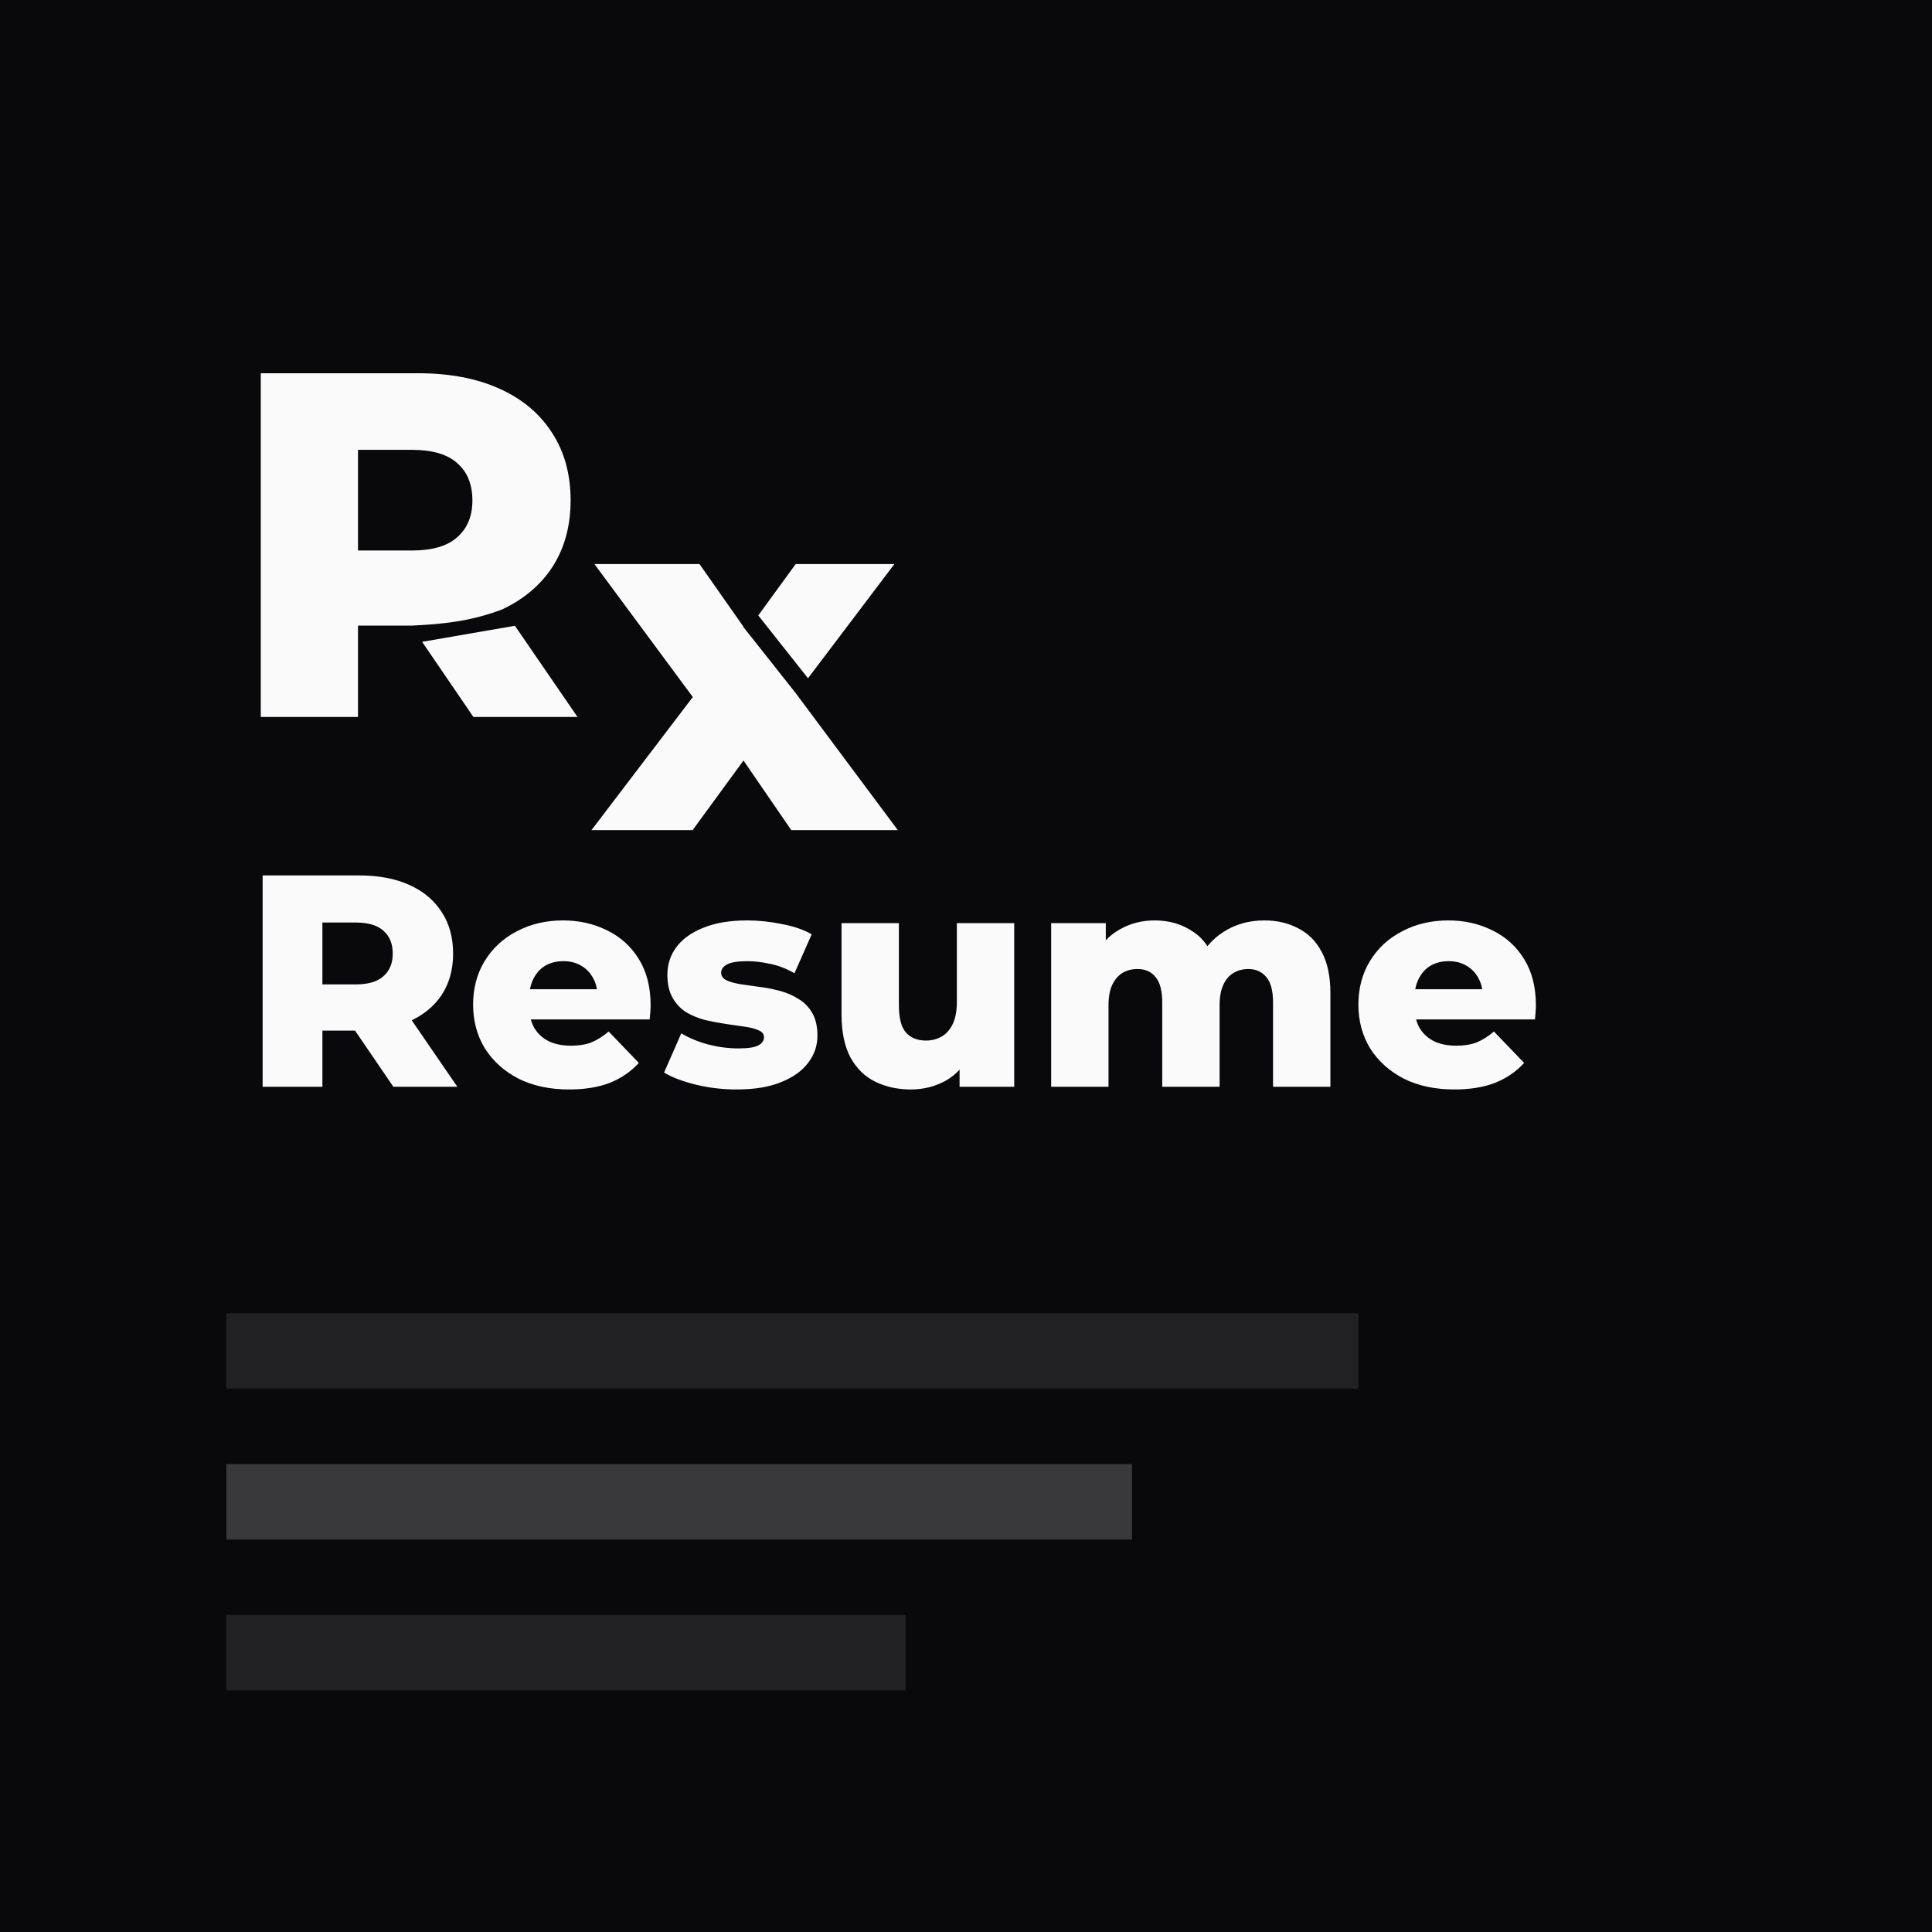
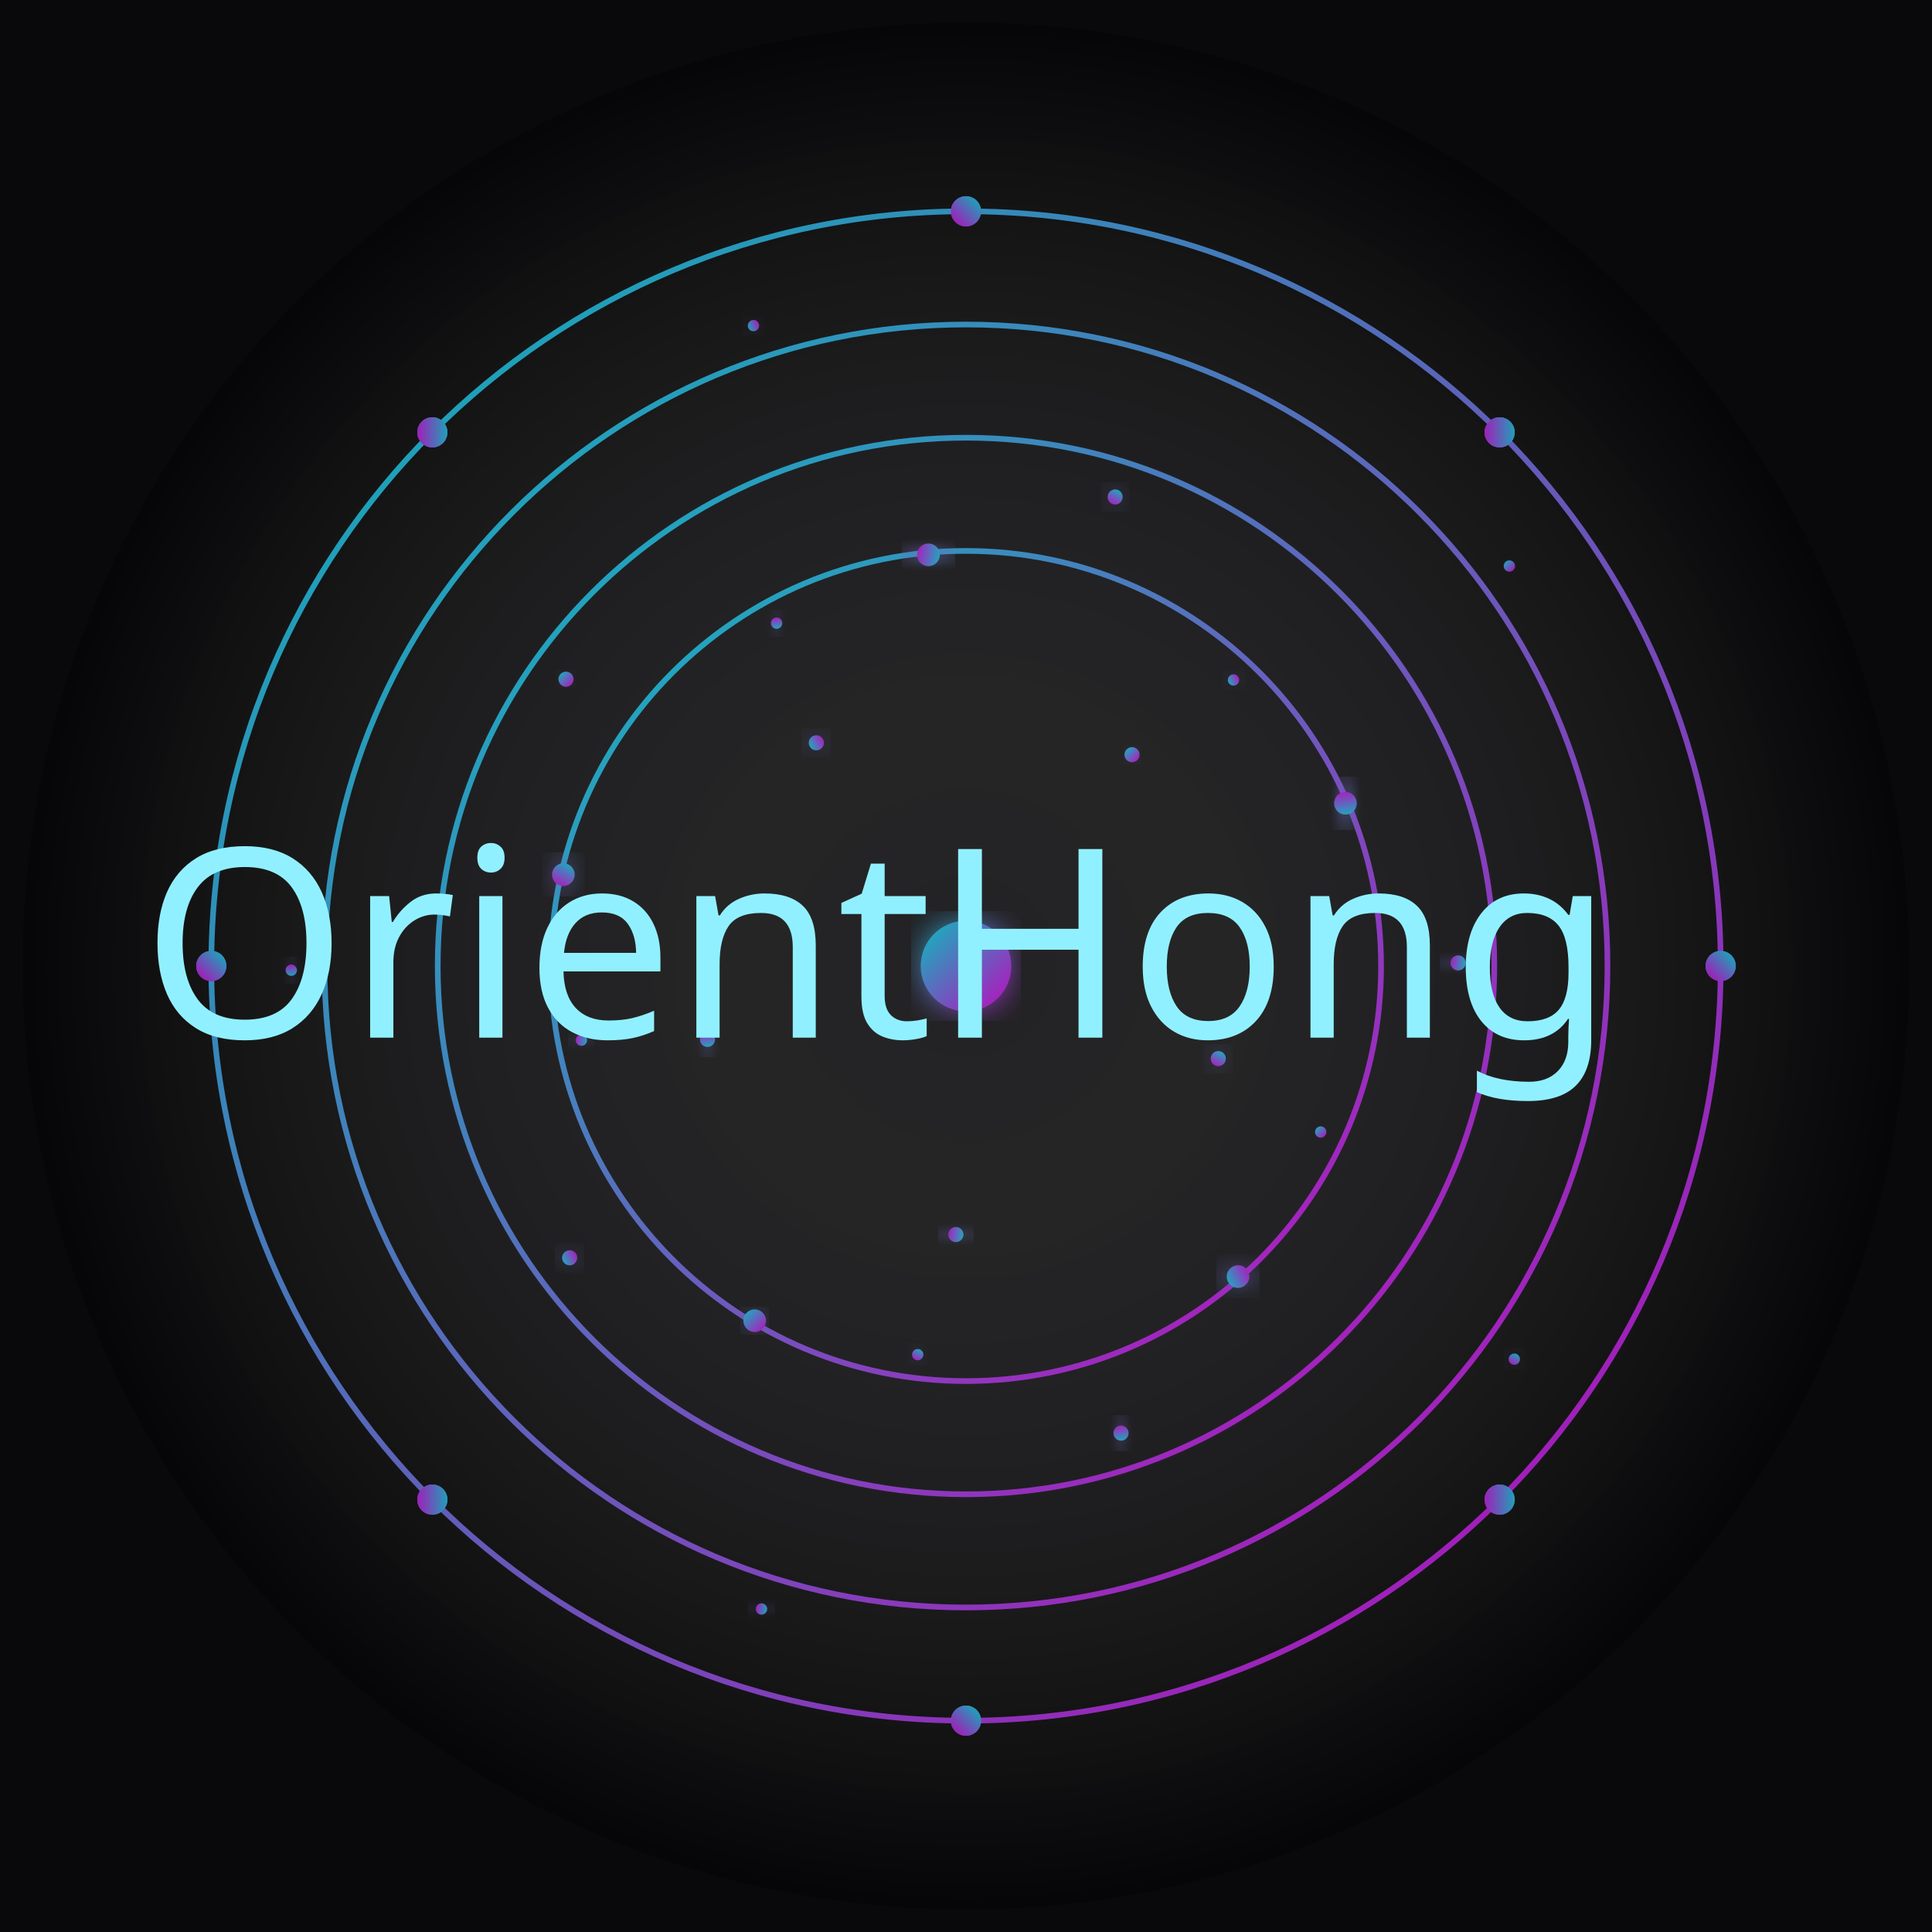
- <svg xmlns="http://www.w3.org/2000/svg" width="512" height="512" viewBox="0 0 512 512" fill="none">
-   <rect width="512" height="512" fill="#09090B" />
-   <path fill-rule="evenodd" clip-rule="evenodd" d="M183.603 184.722L156.74 220H183.545L197.032 201.54L209.701 220H237.938L211.008 183.874L211.014 183.866L210.81 183.608L205.927 177.44L197.895 167.292L197.882 167.31L197.669 167.007L196.926 166.068L196.98 166.025L185.367 149.472H157.52L183.603 184.722ZM200.951 163.096L214.129 179.747L237.027 149.472H210.872L200.951 163.096Z" fill="#FAFAFA" />
-   <path fill-rule="evenodd" clip-rule="evenodd" d="M69.109 98.912V190H94.874V165.797H108.938L108.938 165.797C108.943 165.797 108.948 165.797 108.953 165.797C118.377 165.381 125.285 164.448 133.094 161.494C133.195 161.455 133.296 161.417 133.397 161.378L133.382 161.356C138.893 158.705 143.19 155.066 146.273 150.442C149.569 145.41 151.218 139.468 151.218 132.615C151.218 125.675 149.569 119.689 146.273 114.658C142.976 109.539 138.292 105.636 132.219 102.946C126.234 100.257 119.077 98.912 110.749 98.912H69.109ZM136.456 165.836L111.867 170.09L125.453 190H153.039L136.456 165.836ZM94.874 145.888H109.187C114.566 145.888 118.556 144.716 121.159 142.374C123.848 140.032 125.193 136.779 125.193 132.615C125.193 128.364 123.848 125.068 121.159 122.725C118.556 120.383 114.566 119.212 109.187 119.212H94.874V145.888Z" fill="#FAFAFA" />
-   <path d="M69.6 288V232H95.2C100.32 232 104.72 232.827 108.4 234.48C112.133 236.133 115.013 238.533 117.04 241.68C119.067 244.773 120.08 248.453 120.08 252.72C120.08 256.933 119.067 260.587 117.04 263.68C115.013 266.72 112.133 269.067 108.4 270.72C104.72 272.32 100.32 273.12 95.2 273.12H78.4L85.44 266.48V288H69.6ZM104.24 288L90.32 267.6H107.2L121.2 288H104.24ZM85.44 268.16L78.4 260.88H94.24C97.547 260.88 100 260.16 101.6 258.72C103.253 257.28 104.08 255.28 104.08 252.72C104.08 250.107 103.253 248.08 101.6 246.64C100 245.2 97.547 244.48 94.24 244.48H78.4L85.44 237.2V268.16ZM150.819 288.72C145.699 288.72 141.219 287.76 137.379 285.84C133.592 283.867 130.632 281.2 128.499 277.84C126.419 274.427 125.379 270.56 125.379 266.24C125.379 261.92 126.392 258.08 128.419 254.72C130.499 251.307 133.352 248.667 136.979 246.8C140.605 244.88 144.685 243.92 149.219 243.92C153.485 243.92 157.379 244.8 160.899 246.56C164.419 248.267 167.219 250.8 169.299 254.16C171.379 257.52 172.419 261.6 172.419 266.4C172.419 266.933 172.392 267.547 172.339 268.24C172.285 268.933 172.232 269.573 172.179 270.16H137.859V262.16H164.099L158.339 264.4C158.392 262.427 158.019 260.72 157.219 259.28C156.472 257.84 155.405 256.72 154.019 255.92C152.685 255.12 151.112 254.72 149.299 254.72C147.485 254.72 145.885 255.12 144.499 255.92C143.165 256.72 142.125 257.867 141.379 259.36C140.632 260.8 140.259 262.507 140.259 264.48V266.8C140.259 268.933 140.685 270.773 141.539 272.32C142.445 273.867 143.725 275.067 145.379 275.92C147.032 276.72 149.005 277.12 151.299 277.12C153.432 277.12 155.245 276.827 156.739 276.24C158.285 275.6 159.805 274.64 161.299 273.36L169.299 281.68C167.219 283.973 164.659 285.733 161.619 286.96C158.579 288.133 154.979 288.72 150.819 288.72ZM195.187 288.72C191.507 288.72 187.907 288.293 184.387 287.44C180.92 286.587 178.12 285.52 175.987 284.24L180.547 273.84C182.574 275.067 184.947 276.053 187.667 276.8C190.387 277.493 193.054 277.84 195.667 277.84C198.227 277.84 199.987 277.573 200.947 277.04C201.96 276.507 202.467 275.787 202.467 274.88C202.467 274.027 201.987 273.413 201.027 273.04C200.12 272.613 198.894 272.293 197.347 272.08C195.854 271.867 194.2 271.627 192.387 271.36C190.574 271.093 188.734 270.747 186.867 270.32C185.054 269.84 183.374 269.147 181.827 268.24C180.334 267.28 179.134 266 178.227 264.4C177.32 262.8 176.867 260.773 176.867 258.32C176.867 255.547 177.667 253.093 179.267 250.96C180.92 248.773 183.32 247.067 186.467 245.84C189.614 244.56 193.454 243.92 197.987 243.92C201.027 243.92 204.094 244.24 207.187 244.88C210.334 245.467 212.974 246.373 215.107 247.6L210.547 257.92C208.414 256.693 206.28 255.867 204.147 255.44C202.014 254.96 199.987 254.72 198.067 254.72C195.507 254.72 193.694 255.013 192.627 255.6C191.614 256.187 191.107 256.907 191.107 257.76C191.107 258.613 191.56 259.28 192.467 259.76C193.374 260.187 194.574 260.533 196.067 260.8C197.614 261.013 199.294 261.253 201.107 261.52C202.92 261.733 204.734 262.08 206.547 262.56C208.414 263.04 210.094 263.76 211.587 264.72C213.134 265.627 214.36 266.88 215.267 268.48C216.174 270.027 216.627 272.027 216.627 274.48C216.627 277.147 215.8 279.547 214.147 281.68C212.547 283.813 210.147 285.52 206.947 286.8C203.8 288.08 199.88 288.72 195.187 288.72ZM241.417 288.72C237.897 288.72 234.724 288.027 231.897 286.64C229.124 285.253 226.937 283.093 225.337 280.16C223.79 277.173 223.017 273.413 223.017 268.88V244.64H238.217V266.4C238.217 269.76 238.83 272.16 240.057 273.6C241.337 275.04 243.124 275.76 245.417 275.76C246.91 275.76 248.27 275.413 249.497 274.72C250.724 274.027 251.71 272.933 252.457 271.44C253.204 269.893 253.577 267.92 253.577 265.52V244.64H268.777V288H254.297V275.76L257.097 279.2C255.604 282.4 253.444 284.8 250.617 286.4C247.79 287.947 244.724 288.72 241.417 288.72ZM335.048 243.92C338.408 243.92 341.394 244.613 344.008 246C346.674 247.333 348.754 249.413 350.248 252.24C351.794 255.067 352.568 258.72 352.568 263.2V288H337.368V265.68C337.368 262.587 336.781 260.347 335.608 258.96C334.434 257.52 332.834 256.8 330.808 256.8C329.368 256.8 328.061 257.147 326.888 257.84C325.714 258.533 324.808 259.6 324.168 261.04C323.528 262.427 323.208 264.24 323.208 266.48V288H308.008V265.68C308.008 262.587 307.421 260.347 306.248 258.96C305.128 257.52 303.528 256.8 301.448 256.8C299.954 256.8 298.621 257.147 297.448 257.84C296.328 258.533 295.421 259.6 294.728 261.04C294.088 262.427 293.768 264.24 293.768 266.48V288H278.568V244.64H293.048V256.72L290.168 253.28C291.768 250.187 293.954 247.867 296.728 246.32C299.501 244.72 302.594 243.92 306.008 243.92C309.901 243.92 313.314 244.933 316.248 246.96C319.234 248.933 321.234 252.027 322.248 256.24L317.288 255.2C318.834 251.68 321.154 248.933 324.248 246.96C327.394 244.933 330.994 243.92 335.048 243.92ZM385.428 288.72C380.308 288.72 375.828 287.76 371.988 285.84C368.201 283.867 365.241 281.2 363.108 277.84C361.028 274.427 359.988 270.56 359.988 266.24C359.988 261.92 361.001 258.08 363.028 254.72C365.108 251.307 367.961 248.667 371.588 246.8C375.215 244.88 379.295 243.92 383.828 243.92C388.095 243.92 391.988 244.8 395.508 246.56C399.028 248.267 401.828 250.8 403.908 254.16C405.988 257.52 407.028 261.6 407.028 266.4C407.028 266.933 407.001 267.547 406.948 268.24C406.895 268.933 406.841 269.573 406.788 270.16H372.468V262.16H398.708L392.948 264.4C393.001 262.427 392.628 260.72 391.828 259.28C391.081 257.84 390.015 256.72 388.628 255.92C387.295 255.12 385.721 254.72 383.908 254.72C382.095 254.72 380.495 255.12 379.108 255.92C377.775 256.72 376.735 257.867 375.988 259.36C375.241 260.8 374.868 262.507 374.868 264.48V266.8C374.868 268.933 375.295 270.773 376.148 272.32C377.055 273.867 378.335 275.067 379.988 275.92C381.641 276.72 383.615 277.12 385.908 277.12C388.041 277.12 389.855 276.827 391.348 276.24C392.895 275.6 394.415 274.64 395.908 273.36L403.908 281.68C401.828 283.973 399.268 285.733 396.228 286.96C393.188 288.133 389.588 288.72 385.428 288.72Z" fill="#FAFAFA" />
-   <line opacity="0.1" x1="60" y1="358" x2="360" y2="358" stroke="#FAFAFA" stroke-width="20" stroke-miterlimit="16" />
-   <line opacity="0.2" x1="60" y1="398" x2="300" y2="398" stroke="#FAFAFA" stroke-width="20" stroke-miterlimit="16" />
-   <line opacity="0.1" x1="60" y1="438" x2="240" y2="438" stroke="#FAFAFA" stroke-width="20" stroke-miterlimit="16" />
+ <svg xmlns="http://www.w3.org/2000/svg" viewBox="0 0 512 512">
+   <defs>
+     <linearGradient id="grad1" x1="0%" y1="0%" x2="100%" y2="100%">
+       <stop offset="0" style="stop-color:#00ffff;stop-opacity:1" />
+       <stop offset="1" style="stop-color:#ff00ff;stop-opacity:1" />
+     </linearGradient>
+     <radialGradient id="grad2" cx="50%" cy="50%" r="50%">
+       <stop offset="0" style="stop-color:#ffffff;stop-opacity:0.1" />
+       <stop offset="1" style="stop-color:#000000;stop-opacity:0.3" />
+     </radialGradient>
+     <filter id="glow">
+       <feGaussianBlur stdDeviation="4" result="coloredBlur" />
+       <feMerge>
+         <feMergeNode in="coloredBlur" />
+         <feMergeNode in="SourceGraphic" />
+       </feMerge>
+     </filter>
+   </defs>
+   <rect width="512" height="512" style="paint-order: stroke; fill: rgb(9, 9, 11);" />
+   <circle cx="256" cy="256" r="250" fill="url(#grad2)" />
+   <g opacity="0.7">
+     <circle cx="256" cy="256" r="200" fill="none" stroke="url(#grad1)" stroke-width="1.5" />
+     <circle cx="256" cy="256" r="170" fill="none" stroke="url(#grad1)" stroke-width="1.5" />
+     <circle cx="256" cy="256" r="140" fill="none" stroke="url(#grad1)" stroke-width="1.5" />
+     <circle cx="256" cy="256" r="110" fill="none" stroke="url(#grad1)" stroke-width="1.5" />
+     <g id="radialLines">
+       <line x1="256" y1="256" x2="456" y2="256" stroke="url(#grad1)" stroke-width="1" />
+       <line x1="256" y1="256" x2="56" y2="256" stroke="url(#grad1)" stroke-width="1" />
+       <line x1="256" y1="256" x2="256" y2="456" stroke="url(#grad1)" stroke-width="1" />
+       <line x1="256" y1="256" x2="256" y2="56" stroke="url(#grad1)" stroke-width="1" />
+     </g>
+     <g transform="matrix(0.7071068, 0.7071068, -0.7071068, 0.7071068, 256, -106.0387)">
+       <line x1="256" y1="256" x2="456" y2="256" stroke="url(#grad1)" stroke-width="1" />
+       <line x1="256" y1="256" x2="56" y2="256" stroke="url(#grad1)" stroke-width="1" />
+       <line x1="256" y1="256" x2="256" y2="456" stroke="url(#grad1)" stroke-width="1" />
+       <line x1="256" y1="256" x2="256" y2="56" stroke="url(#grad1)" stroke-width="1" />
+     </g>
+     <g transform="matrix(0, 1, -1, 0, 512, 0)">
+       <line x1="256" y1="256" x2="456" y2="256" stroke="url(#grad1)" stroke-width="1" />
+       <line x1="256" y1="256" x2="56" y2="256" stroke="url(#grad1)" stroke-width="1" />
+       <line x1="256" y1="256" x2="256" y2="456" stroke="url(#grad1)" stroke-width="1" />
+       <line x1="256" y1="256" x2="256" y2="56" stroke="url(#grad1)" stroke-width="1" />
+     </g>
+     <g transform="matrix(-0.7071068, 0.7071068, -0.7071068, -0.7071068, 618.0387, 256)">
+       <line x1="256" y1="256" x2="456" y2="256" stroke="url(#grad1)" stroke-width="1" />
+       <line x1="256" y1="256" x2="56" y2="256" stroke="url(#grad1)" stroke-width="1" />
+       <line x1="256" y1="256" x2="256" y2="456" stroke="url(#grad1)" stroke-width="1" />
+       <line x1="256" y1="256" x2="256" y2="56" stroke="url(#grad1)" stroke-width="1" />
+     </g>
+     <g id="nodes">
+       <circle cx="456" cy="256" r="4" fill="url(#grad1)" />
+       <circle cx="56" cy="256" r="4" fill="url(#grad1)" />
+       <circle cx="256" cy="456" r="4" fill="url(#grad1)" />
+       <circle cx="256" cy="56" r="4" fill="url(#grad1)" />
+     </g>
+     <g transform="matrix(0.7071068, 0.7071068, -0.7071068, 0.7071068, 256, -106.0387)">
+       <circle cx="456" cy="256" r="4" fill="url(#grad1)" />
+       <circle cx="56" cy="256" r="4" fill="url(#grad1)" />
+       <circle cx="256" cy="456" r="4" fill="url(#grad1)" />
+       <circle cx="256" cy="56" r="4" fill="url(#grad1)" />
+     </g>
+     <g transform="matrix(0, 1, -1, 0, 512, 0)">
+       <circle cx="456" cy="256" r="4" fill="url(#grad1)" />
+       <circle cx="56" cy="256" r="4" fill="url(#grad1)" />
+       <circle cx="256" cy="456" r="4" fill="url(#grad1)" />
+       <circle cx="256" cy="56" r="4" fill="url(#grad1)" />
+     </g>
+     <g transform="matrix(-0.7071068, 0.7071068, -0.7071068, -0.7071068, 618.0387, 256)">
+       <circle cx="456" cy="256" r="4" fill="url(#grad1)" />
+       <circle cx="56" cy="256" r="4" fill="url(#grad1)" />
+       <circle cx="256" cy="456" r="4" fill="url(#grad1)" />
+       <circle cx="256" cy="56" r="4" fill="url(#grad1)" />
+     </g>
+     <circle cx="256" cy="256" r="12" fill="url(#grad1)" filter="url(#glow)" />
+     <g id="particles">
+       <circle cx="300" cy="200" r="2" fill="url(#grad1)" filter="url(#glow)" />
+       <circle cx="350" cy="300" r="1.5" fill="url(#grad1)" filter="url(#glow)" />
+       <circle cx="200" cy="350" r="3" fill="url(#grad1)" filter="url(#glow)" />
+       <circle cx="150" cy="180" r="2" fill="url(#grad1)" filter="url(#glow)" />
+       <circle cx="400" cy="150" r="1.5" fill="url(#grad1)" filter="url(#glow)" />
+     </g>
+     <g transform="matrix(0.309017, 0.9510565, -0.9510565, 0.309017, 420.3621, -66.57882)">
+       <circle cx="300" cy="200" r="2" fill="url(#grad1)" filter="url(#glow)" />
+       <circle cx="350" cy="300" r="1.5" fill="url(#grad1)" filter="url(#glow)" />
+       <circle cx="200" cy="350" r="3" fill="url(#grad1)" filter="url(#glow)" />
+       <circle cx="150" cy="180" r="2" fill="url(#grad1)" filter="url(#glow)" />
+       <circle cx="400" cy="150" r="1.5" fill="url(#grad1)" filter="url(#glow)" />
+     </g>
+     <g transform="matrix(-0.809017, 0.5877853, -0.5877853, -0.809017, 613.5814, 312.6353)">
+       <circle cx="300" cy="200" r="2" fill="url(#grad1)" filter="url(#glow)" />
+       <circle cx="350" cy="300" r="1.5" fill="url(#grad1)" filter="url(#glow)" />
+       <circle cx="200" cy="350" r="3" fill="url(#grad1)" filter="url(#glow)" />
+       <circle cx="150" cy="180" r="2" fill="url(#grad1)" filter="url(#glow)" />
+       <circle cx="400" cy="150" r="1.5" fill="url(#grad1)" filter="url(#glow)" />
+     </g>
+     <g transform="matrix(-0.809017, -0.5877853, 0.5877853, -0.809017, 312.6353, 613.5814)">
+       <circle cx="300" cy="200" r="2" fill="url(#grad1)" filter="url(#glow)" />
+       <circle cx="350" cy="300" r="1.5" fill="url(#grad1)" filter="url(#glow)" />
+       <circle cx="200" cy="350" r="3" fill="url(#grad1)" filter="url(#glow)" />
+       <circle cx="150" cy="180" r="2" fill="url(#grad1)" filter="url(#glow)" />
+       <circle cx="400" cy="150" r="1.5" fill="url(#grad1)" filter="url(#glow)" />
+     </g>
+     <g transform="matrix(0.309017, -0.9510565, 0.9510565, 0.309017, -66.57882, 420.3621)">
+       <circle cx="300" cy="200" r="2" fill="url(#grad1)" filter="url(#glow)" />
+       <circle cx="350" cy="300" r="1.5" fill="url(#grad1)" filter="url(#glow)" />
+       <circle cx="200" cy="350" r="3" fill="url(#grad1)" filter="url(#glow)" />
+       <circle cx="150" cy="180" r="2" fill="url(#grad1)" filter="url(#glow)" />
+       <circle cx="400" cy="150" r="1.5" fill="url(#grad1)" filter="url(#glow)" />
+     </g>
+   </g>
+   <text style="fill: rgb(145, 240, 255); font-family: 'Arial Black'; font-size: 70px; white-space: pre;" x="37.47" y="274.995">OrientHong</text>
</svg>
